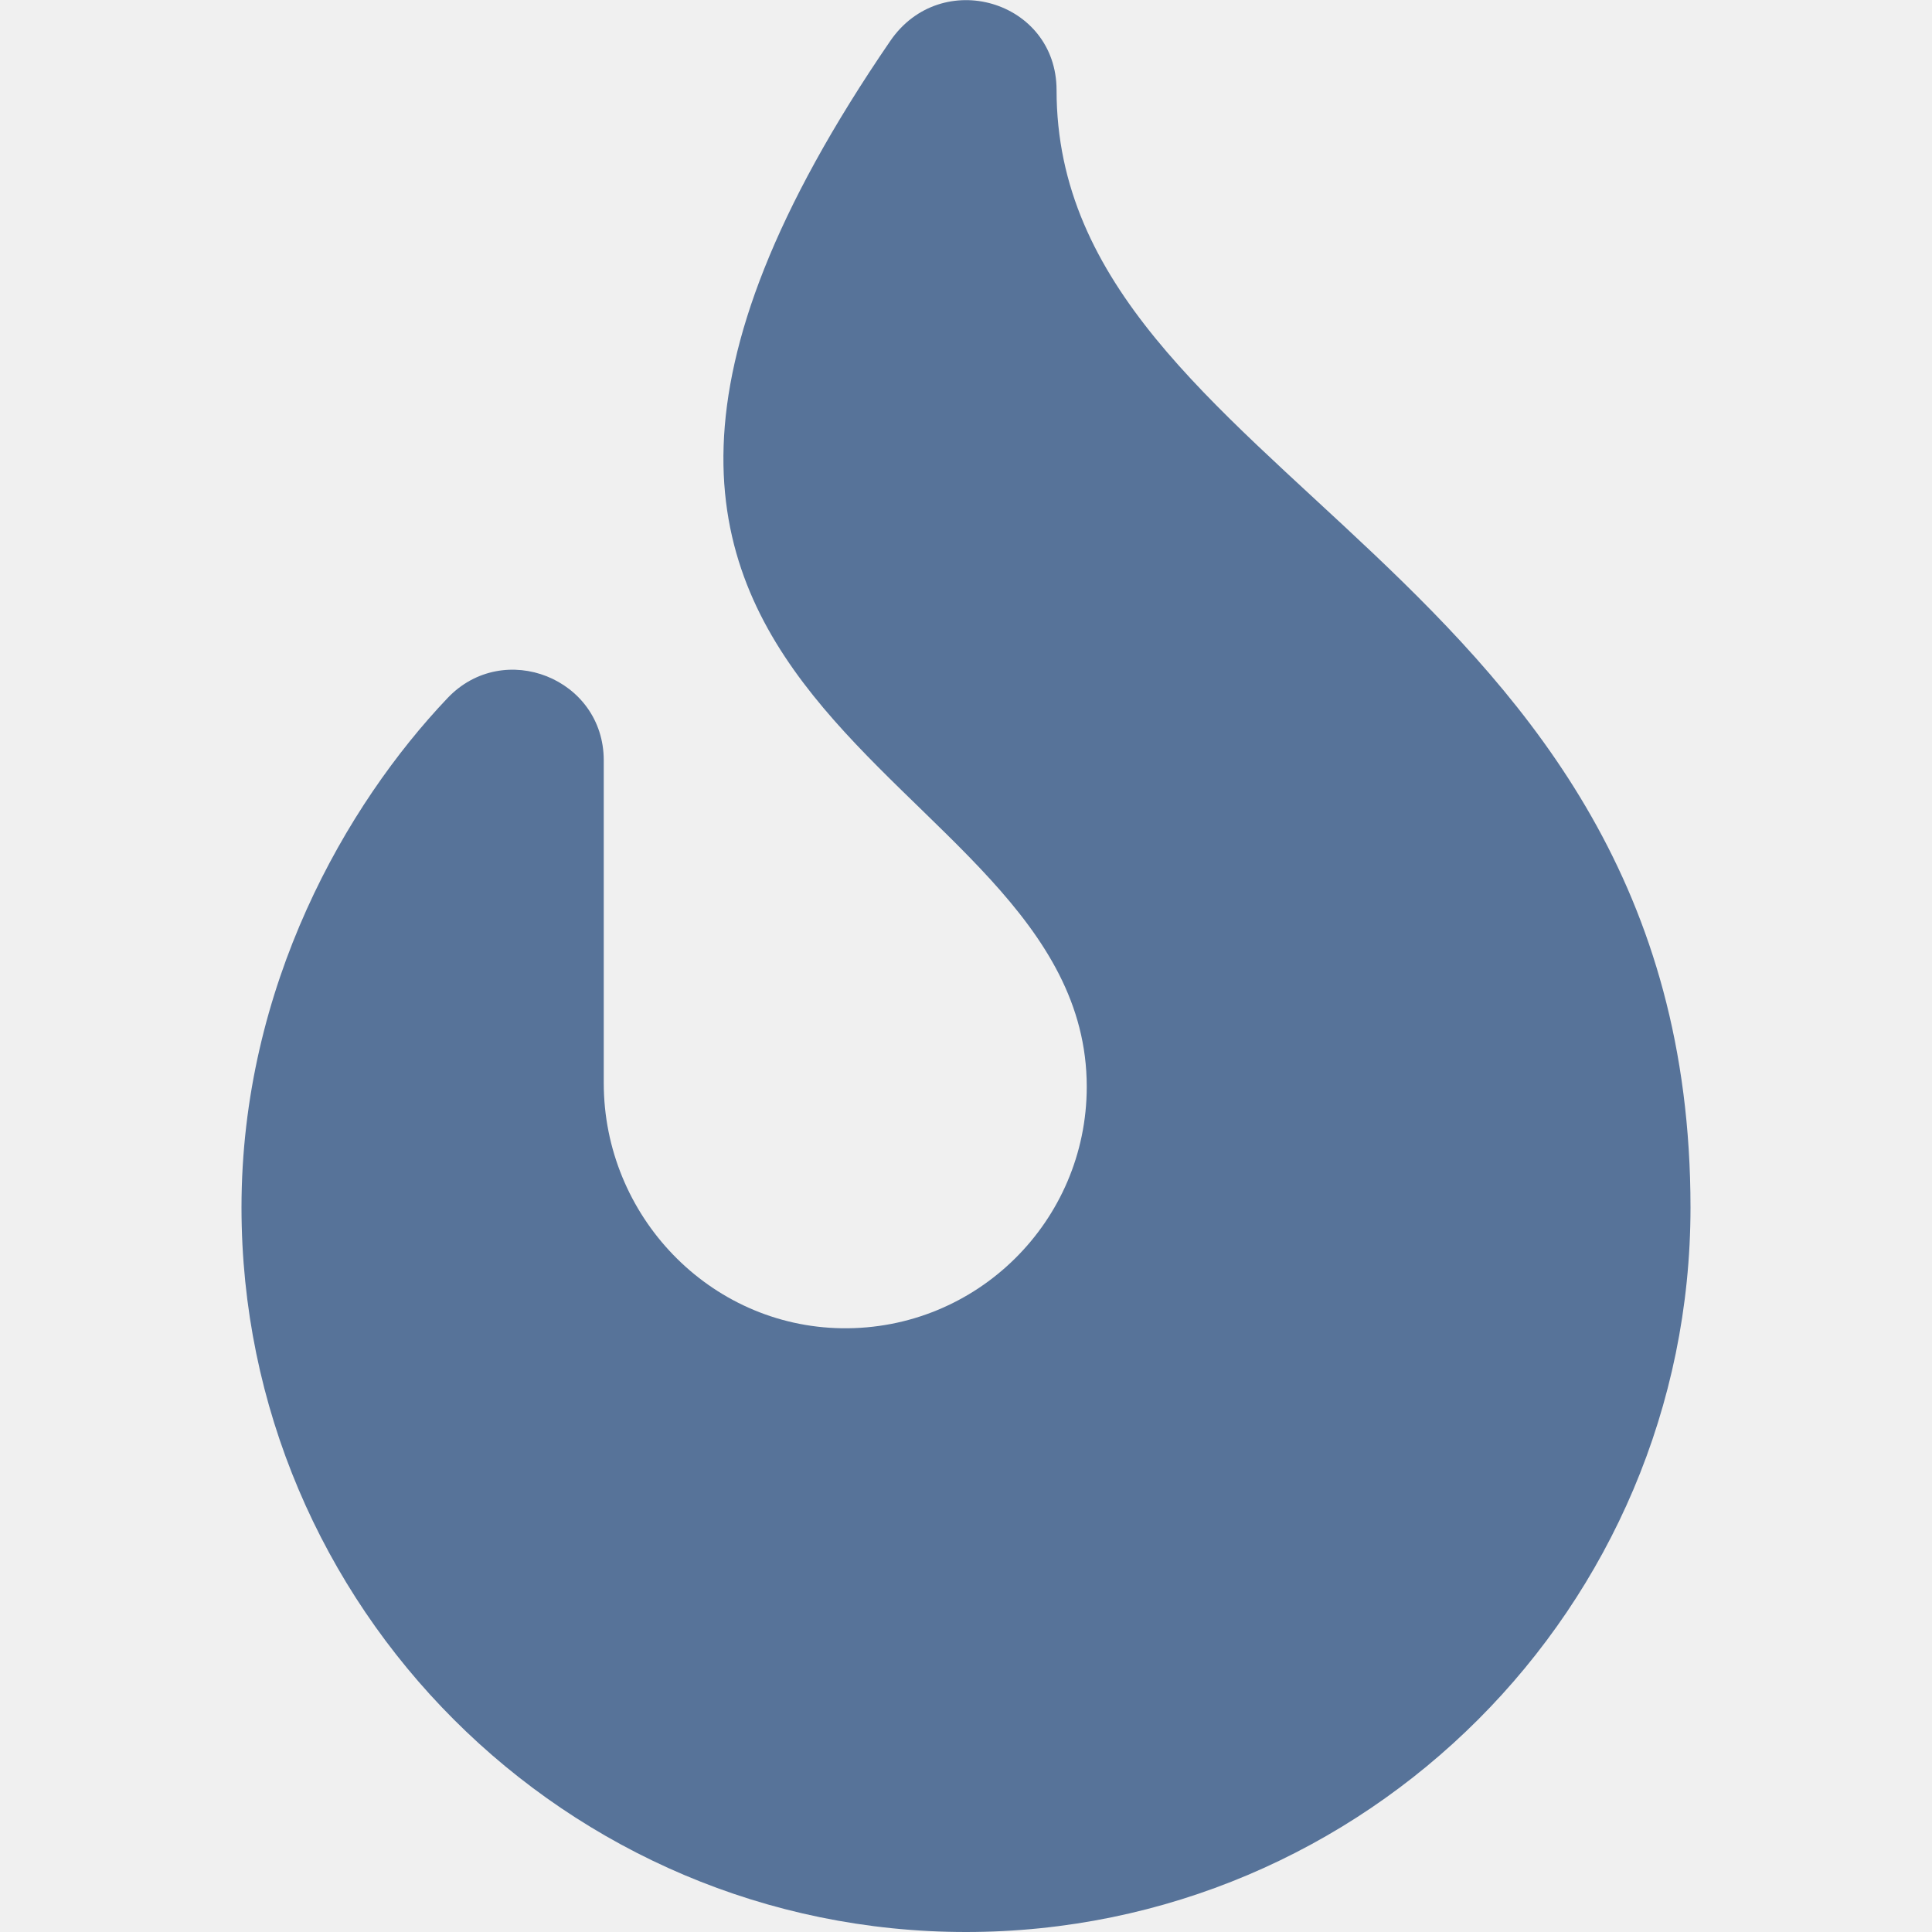
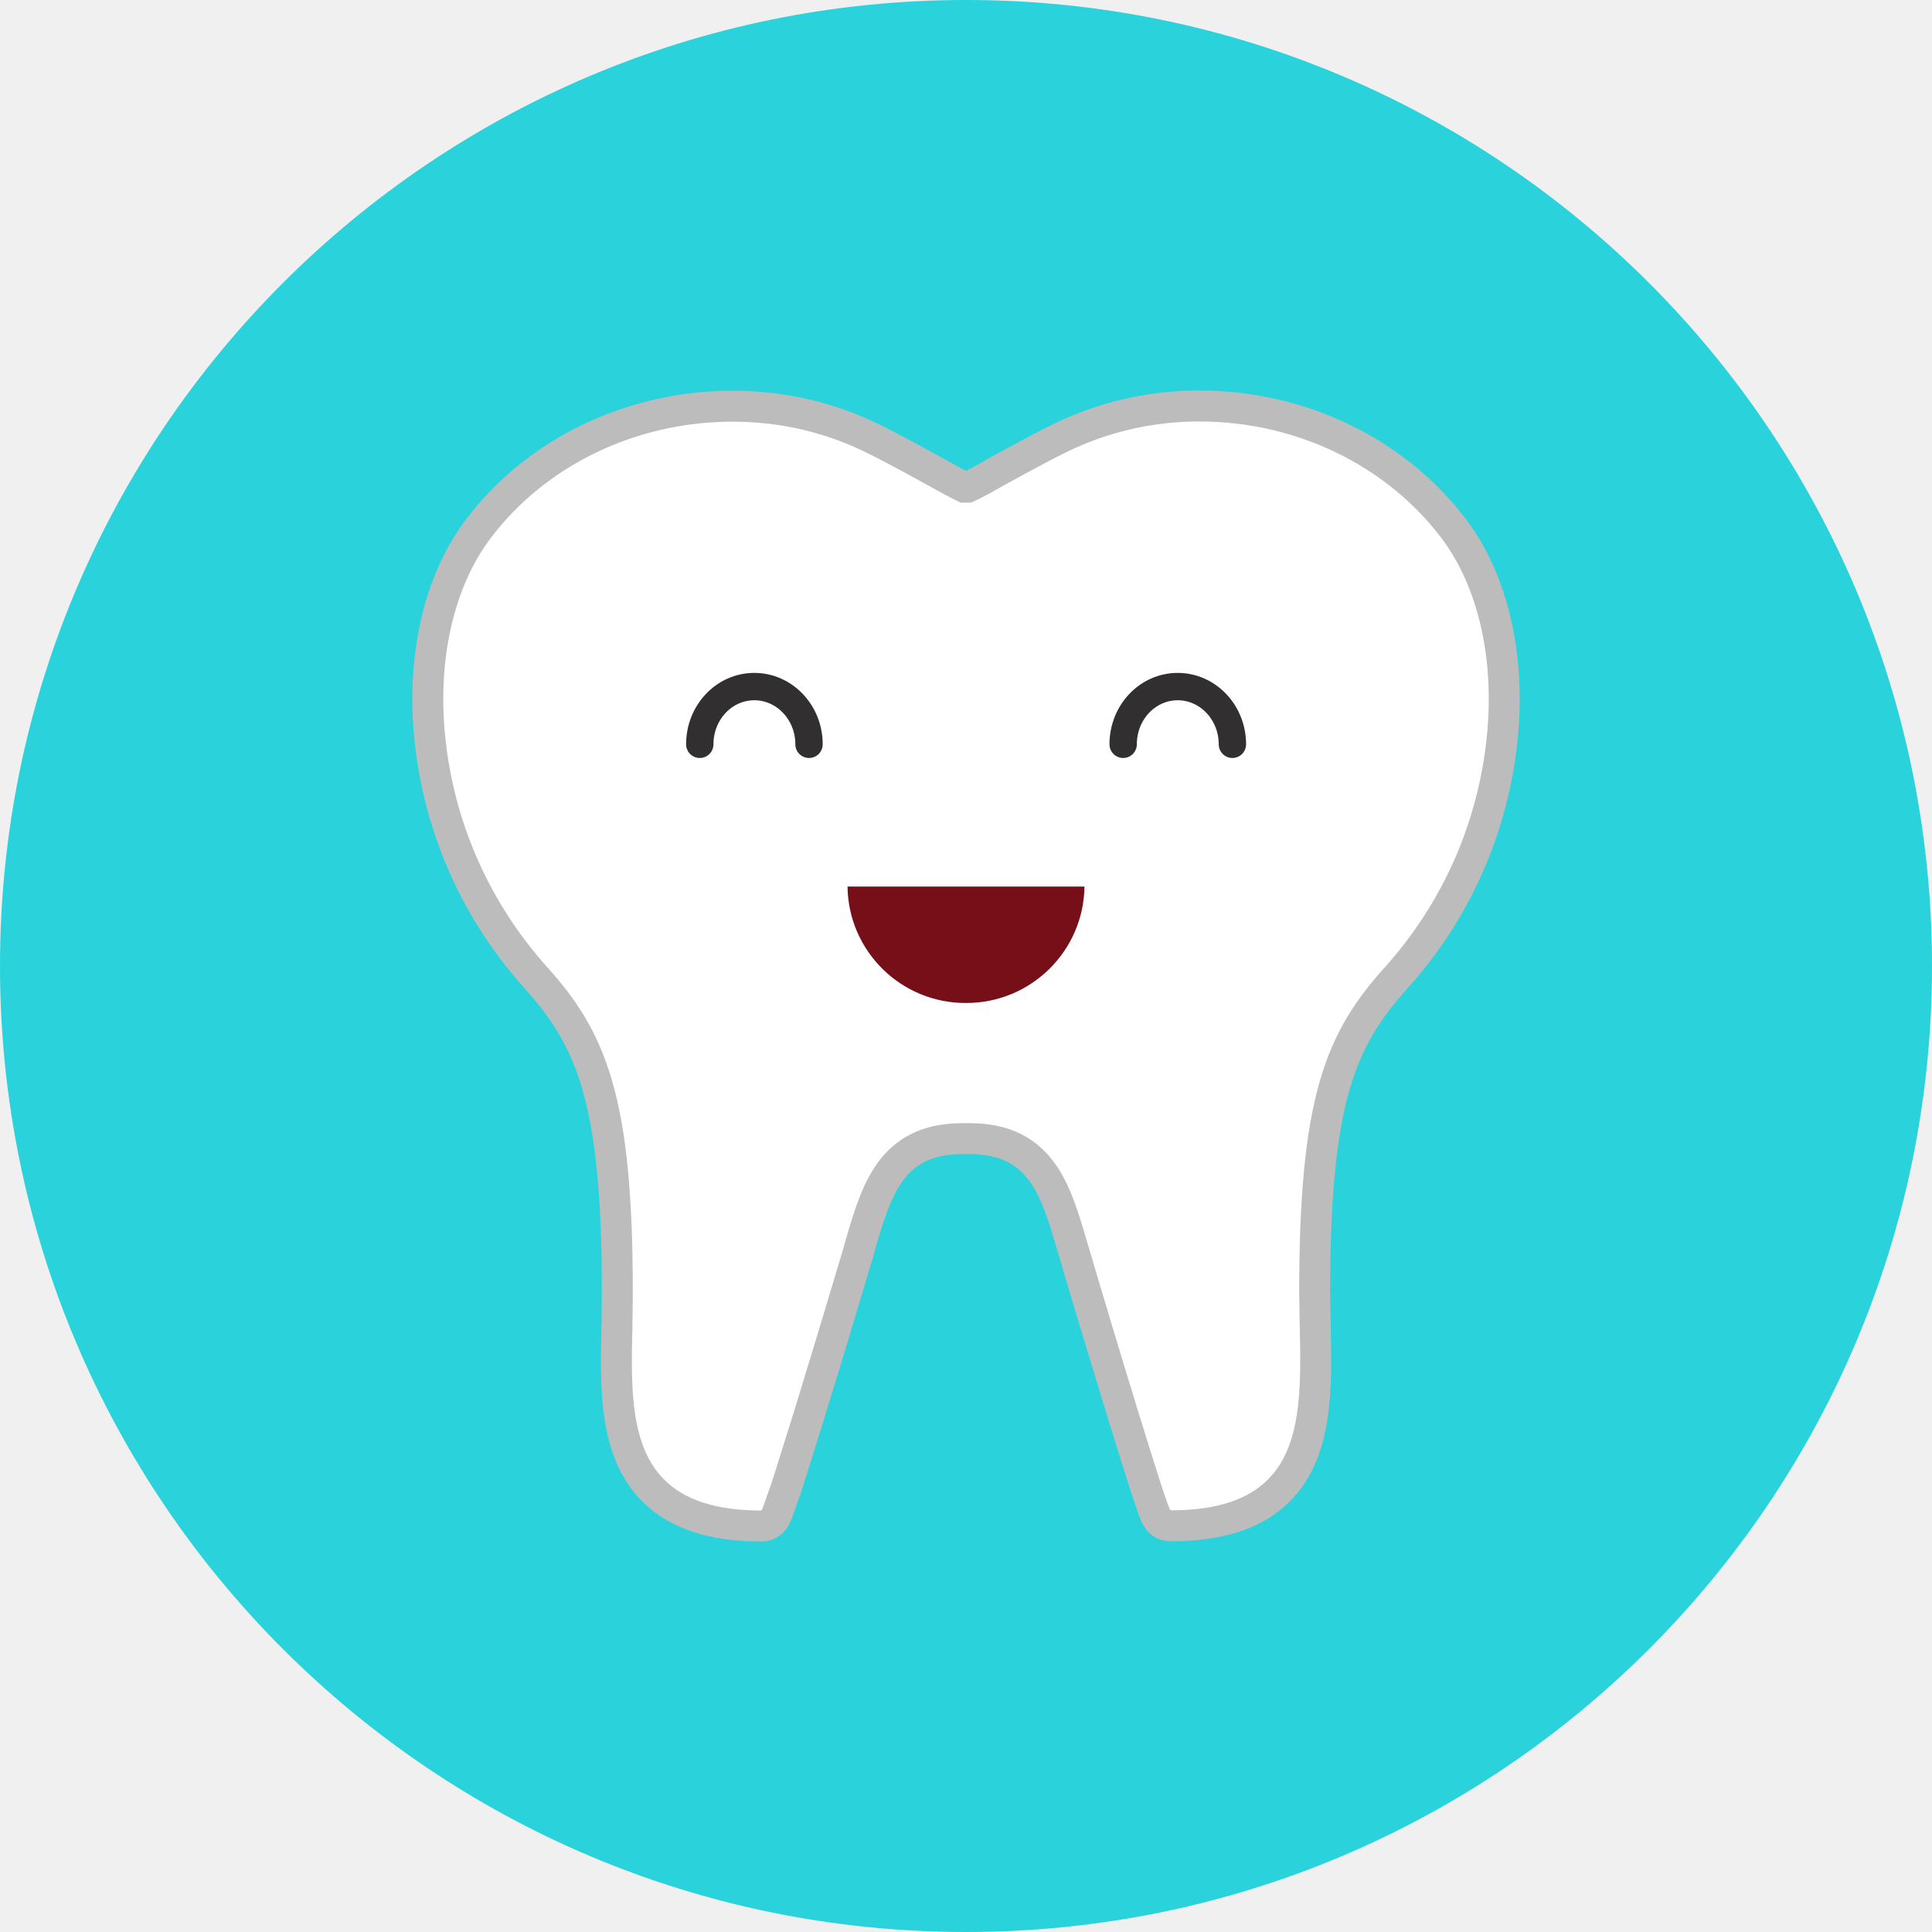
- <svg xmlns="http://www.w3.org/2000/svg" viewBox="0 0 512 512">
-   <path fill="#577399" d="M280,23.9c0-23.8-30.6-32.8-44.1-13C112,191.8,288,200,288,288c0,35.6-29.1,64.5-64.9,64C188,351.5,160,322.2,160,287v-85.5 c0-21.7-26.5-32.2-41.4-16.5C91.8,213.2,64,261.3,64,320c0,105.9,86.1,192,192,192s192-86.1,192-192C448,149.7,280,127,280,23.9 L280,23.9z" />
+ <svg xmlns="http://www.w3.org/2000/svg" width="1024" height="1024" viewBox="0 0 1024 1024">
+   <circle cx="512" cy="512" r="512" fill="#2ad3db" />
+   <path fill="#fff" stroke="#bdbcbc" stroke-width="16.4" d="M620.6 808.7c-6.3 0-8-5-9.7-9.6a467.9 467.9 0 0 1-3.8-11.3c-2.8-8.8-6.8-21.3-11.6-37-9.3-30.3-19.9-65.5-26-86.3l-1.5-5c-8.4-28.6-16.3-55.7-53.5-56h-5c-37.2.3-45 27.4-53.4 56l-1.4 5a9943.2 9943.2 0 0 1-26.1 86.3l-11.6 37-4 11.3c-1.5 4.5-3.3 9.7-9.6 9.7-26 0-44.8-6.3-57.4-19-20.5-20.8-19.8-54.4-19-86.9l.2-17.9c0-102-13.5-134-43.7-167.4a223.1 223.1 0 0 1-55.3-122.8c-5.3-44.5 4-86.3 25.3-114.5 30.8-40.8 81.2-65 134.7-65 24 0 47 4.8 68.6 14.4 10.9 4.9 26 13.2 38 19.8 6.4 3.6 13.4 7.4 16.2 8.7h2c2.9-1.3 9.9-5.1 16.1-8.7 12.2-6.6 27.3-15 38-19.8a167.7 167.7 0 0 1 68.7-14.5c53.6 0 103.9 24.3 134.7 65 21.4 28.3 30.6 70.1 25.3 114.7a223.1 223.1 0 0 1-55.3 122.8C710.3 551 696.8 583 696.8 685l.3 18c.7 32.4 1.4 66-19 86.7-12.6 12.8-31.5 19-57.5 19" />
+   <path fill="#fff" stroke="#322f30" stroke-linecap="round" stroke-width="14.5" d="M595.3 394.5c0-17 13-30.6 28.9-30.6 16 0 29 13.7 29 30.6m-282.3 0c0-17 13-30.6 28.9-30.6 16 0 29 13.7 29 30.6" />
+   <path fill="#770f19" d="M449.2 469.9a62.5 62.5 0 0 0 62.8 61.7 62.6 62.6 0 0 0 62.8-61.7H449.2" />
</svg>
